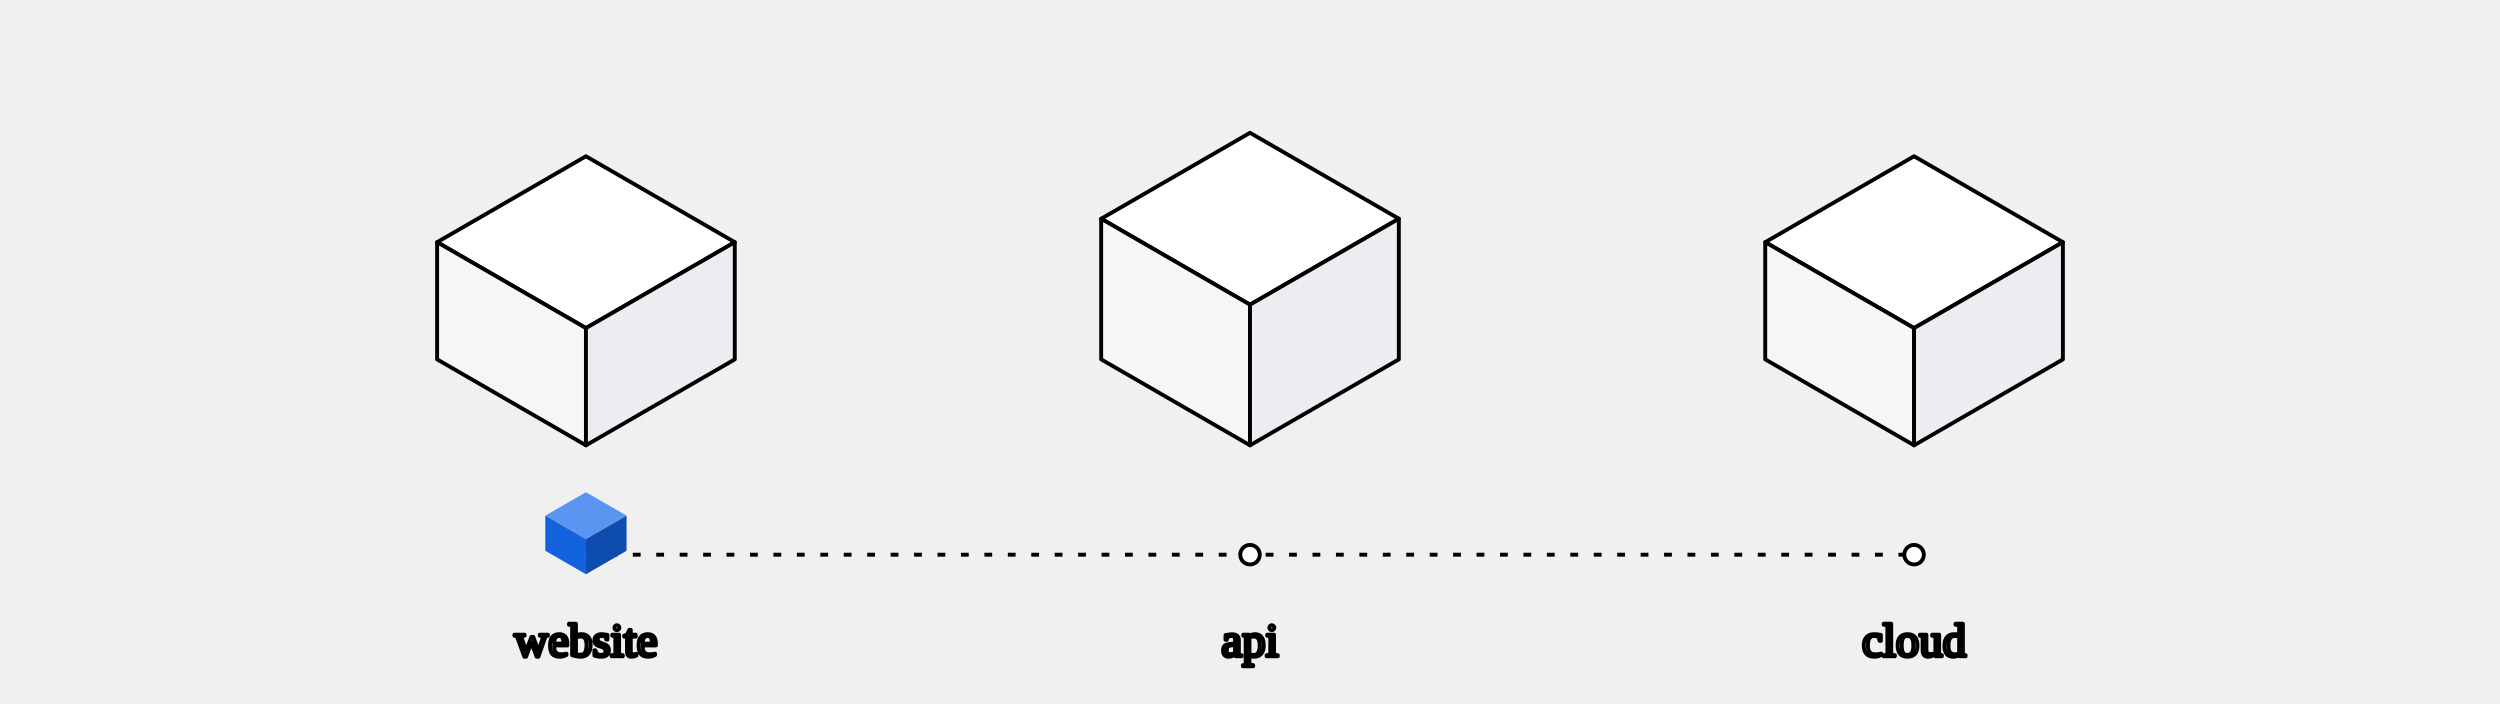
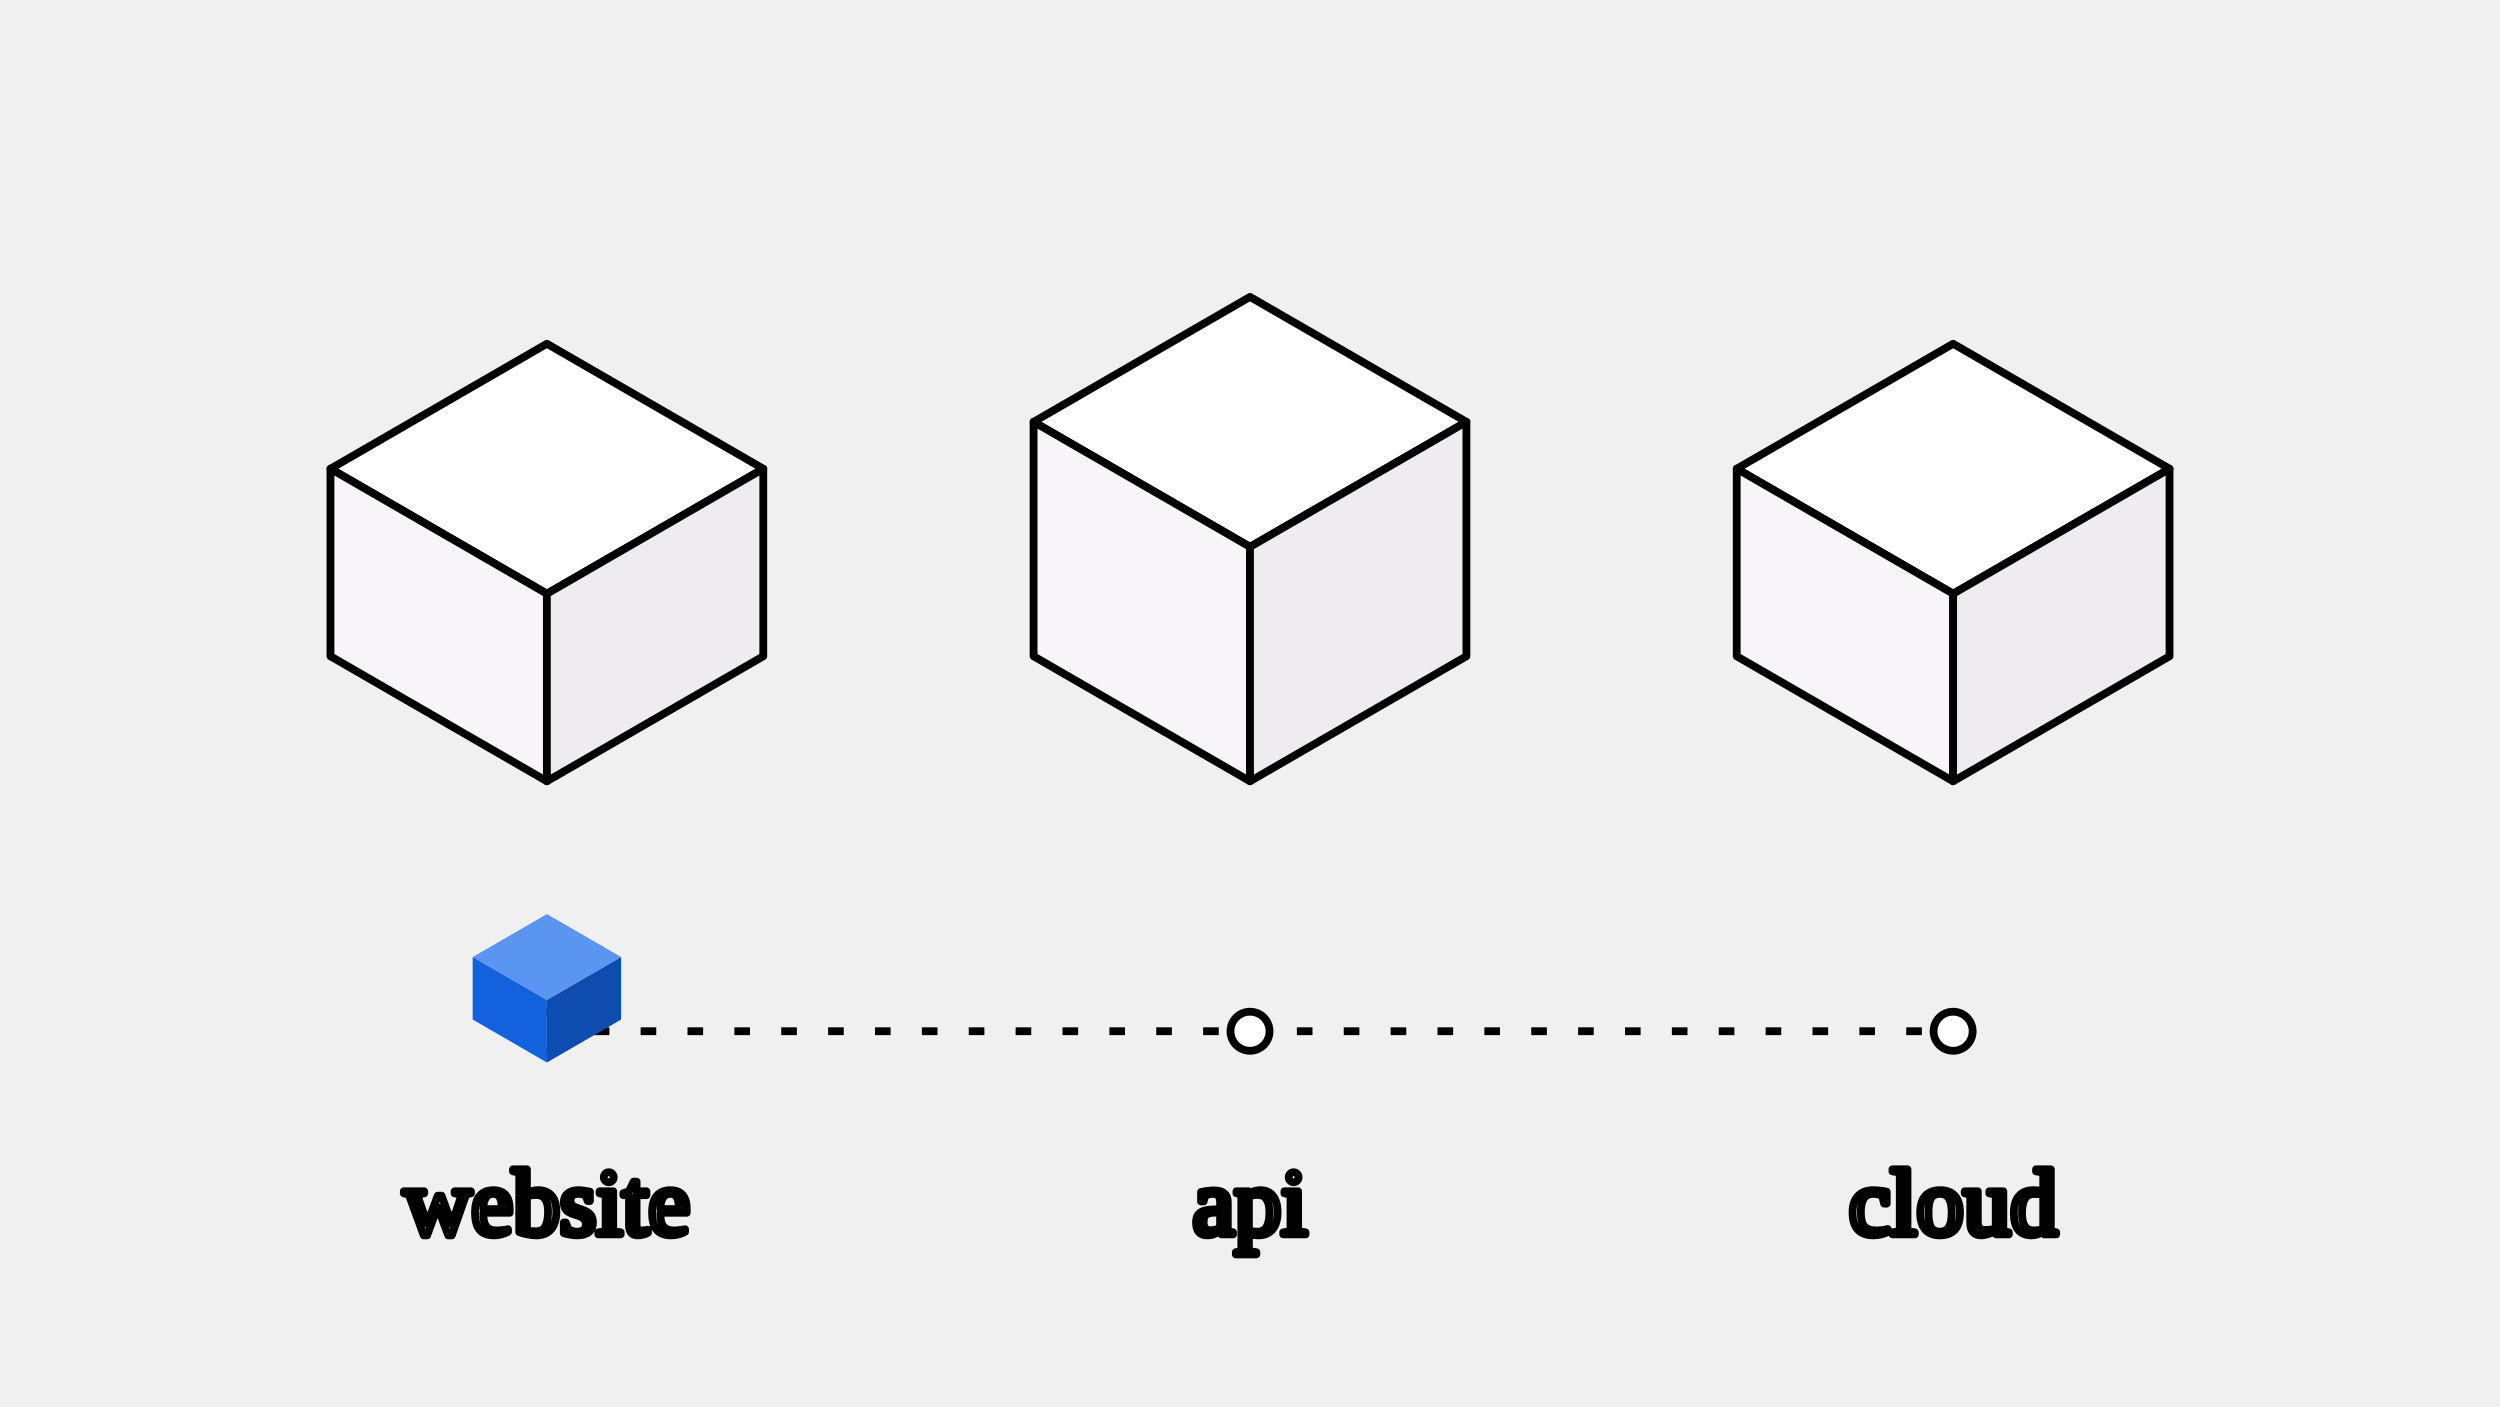
- <svg viewBox="0 0 640 180" fill="none" stroke="currentColor" stroke-width="1" stroke-linejoin="round" aria-hidden="true">
+ <svg viewBox="0 0 320 180" fill="none" stroke="currentColor" stroke-width="1" stroke-linejoin="round" aria-hidden="true">
  <g>
-     <path d="M150.0,40.0 L188.1,62.0 L150.0,84.0 L111.9,62.0Z" fill="#fff" />
-     <path d="M111.9,62.0 L150.0,84.0 L150.0,114.0 L111.9,92.0Z" fill="#F7F5F8" />
-     <path d="M150.0,84.0 L188.1,62.0 L188.1,92.0 L150.0,114.0Z" fill="#EFECF1" />
+     <path d="M70.0,44.0 L97.7,60.0 L70.0,76.0 L42.3,60.0Z" fill="#fff" />
+     <path d="M42.3,60.0 L70.0,76.0 L70.0,100.0 L42.3,84.0Z" fill="#F7F5F8" />
+     <path d="M70.0,76.0 L97.7,60.0 L97.7,84.0 L70.0,100.0Z" fill="#EFECF1" />
  </g>
  <g>
-     <path d="M320.0,34.0 L358.1,56.0 L320.0,78.0 L281.9,56.0Z" fill="#fff" />
-     <path d="M281.9,56.0 L320.0,78.0 L320.0,114.0 L281.9,92.0Z" fill="#F7F5F8" />
-     <path d="M320.0,78.0 L358.1,56.0 L358.1,92.0 L320.0,114.0Z" fill="#EFECF1" />
+     <path d="M160.0,38.0 L187.7,54.0 L160.0,70.0 L132.3,54.0Z" fill="#fff" />
+     <path d="M132.3,54.0 L160.0,70.0 L160.0,100.0 L132.3,84.0Z" fill="#F7F5F8" />
+     <path d="M160.0,70.0 L187.7,54.0 L187.7,84.0 L160.0,100.0Z" fill="#EFECF1" />
  </g>
  <g>
-     <path d="M490.0,40.0 L528.1,62.0 L490.0,84.0 L451.9,62.0Z" fill="#fff" />
-     <path d="M451.9,62.0 L490.0,84.0 L490.0,114.0 L451.9,92.0Z" fill="#F7F5F8" />
-     <path d="M490.0,84.0 L528.1,62.0 L528.1,92.0 L490.0,114.0Z" fill="#EFECF1" />
+     <path d="M250.0,44.0 L277.7,60.0 L250.0,76.0 L222.3,60.0Z" fill="#fff" />
+     <path d="M222.3,60.0 L250.0,76.0 L250.0,100.0 L222.3,84.0Z" fill="#F7F5F8" />
+     <path d="M250.0,76.0 L277.7,60.0 L277.7,84.0 L250.0,100.0Z" fill="#EFECF1" />
  </g>
-   <path class="soft" d="M150 142H490" stroke-dasharray="2 4" />
-   <circle cx="150" cy="142" r="2.5" fill="#fff" />
-   <circle cx="320" cy="142" r="2.5" fill="#fff" />
-   <circle cx="490" cy="142" r="2.5" fill="#fff" />
+   <path class="soft" d="M70 132H250" stroke-dasharray="2 4" />
+   <circle cx="70" cy="132" r="2.5" fill="#fff" />
+   <circle cx="160" cy="132" r="2.5" fill="#fff" />
+   <circle cx="250" cy="132" r="2.5" fill="#fff" />
  <g class="travel-x">
    <g>
-       <path d="M150.0,126.0 L160.4,132.0 L150.0,138.0 L139.6,132.0Z" fill="#5A95F2" stroke="none" />
-       <path d="M139.6,132.0 L150.0,138.0 L150.0,147.0 L139.6,141.0Z" fill="#1362DD" stroke="none" />
-       <path d="M150.0,138.0 L160.4,132.0 L160.4,141.0 L150.0,147.0Z" fill="#0E4CB0" stroke="none" />
+       <path d="M70.0,117.0 L79.5,122.5 L70.0,128.0 L60.5,122.5Z" fill="#5A95F2" stroke="none" />
+       <path d="M60.5,122.5 L70.0,128.0 L70.0,136.0 L60.5,130.5Z" fill="#1362DD" stroke="none" />
+       <path d="M70.0,128.0 L79.5,122.5 L79.5,130.5 L70.0,136.0Z" fill="#0E4CB0" stroke="none" />
    </g>
  </g>
-   <text x="150" y="168" class="t" text-anchor="middle">website</text>
-   <text x="320" y="168" class="t" text-anchor="middle">api</text>
-   <text x="490" y="168" class="t" text-anchor="middle">cloud</text>
+   <text x="70" y="158" class="t" text-anchor="middle">website</text>
+   <text x="160" y="158" class="t" text-anchor="middle">api</text>
+   <text x="250" y="158" class="t" text-anchor="middle">cloud</text>
</svg>
